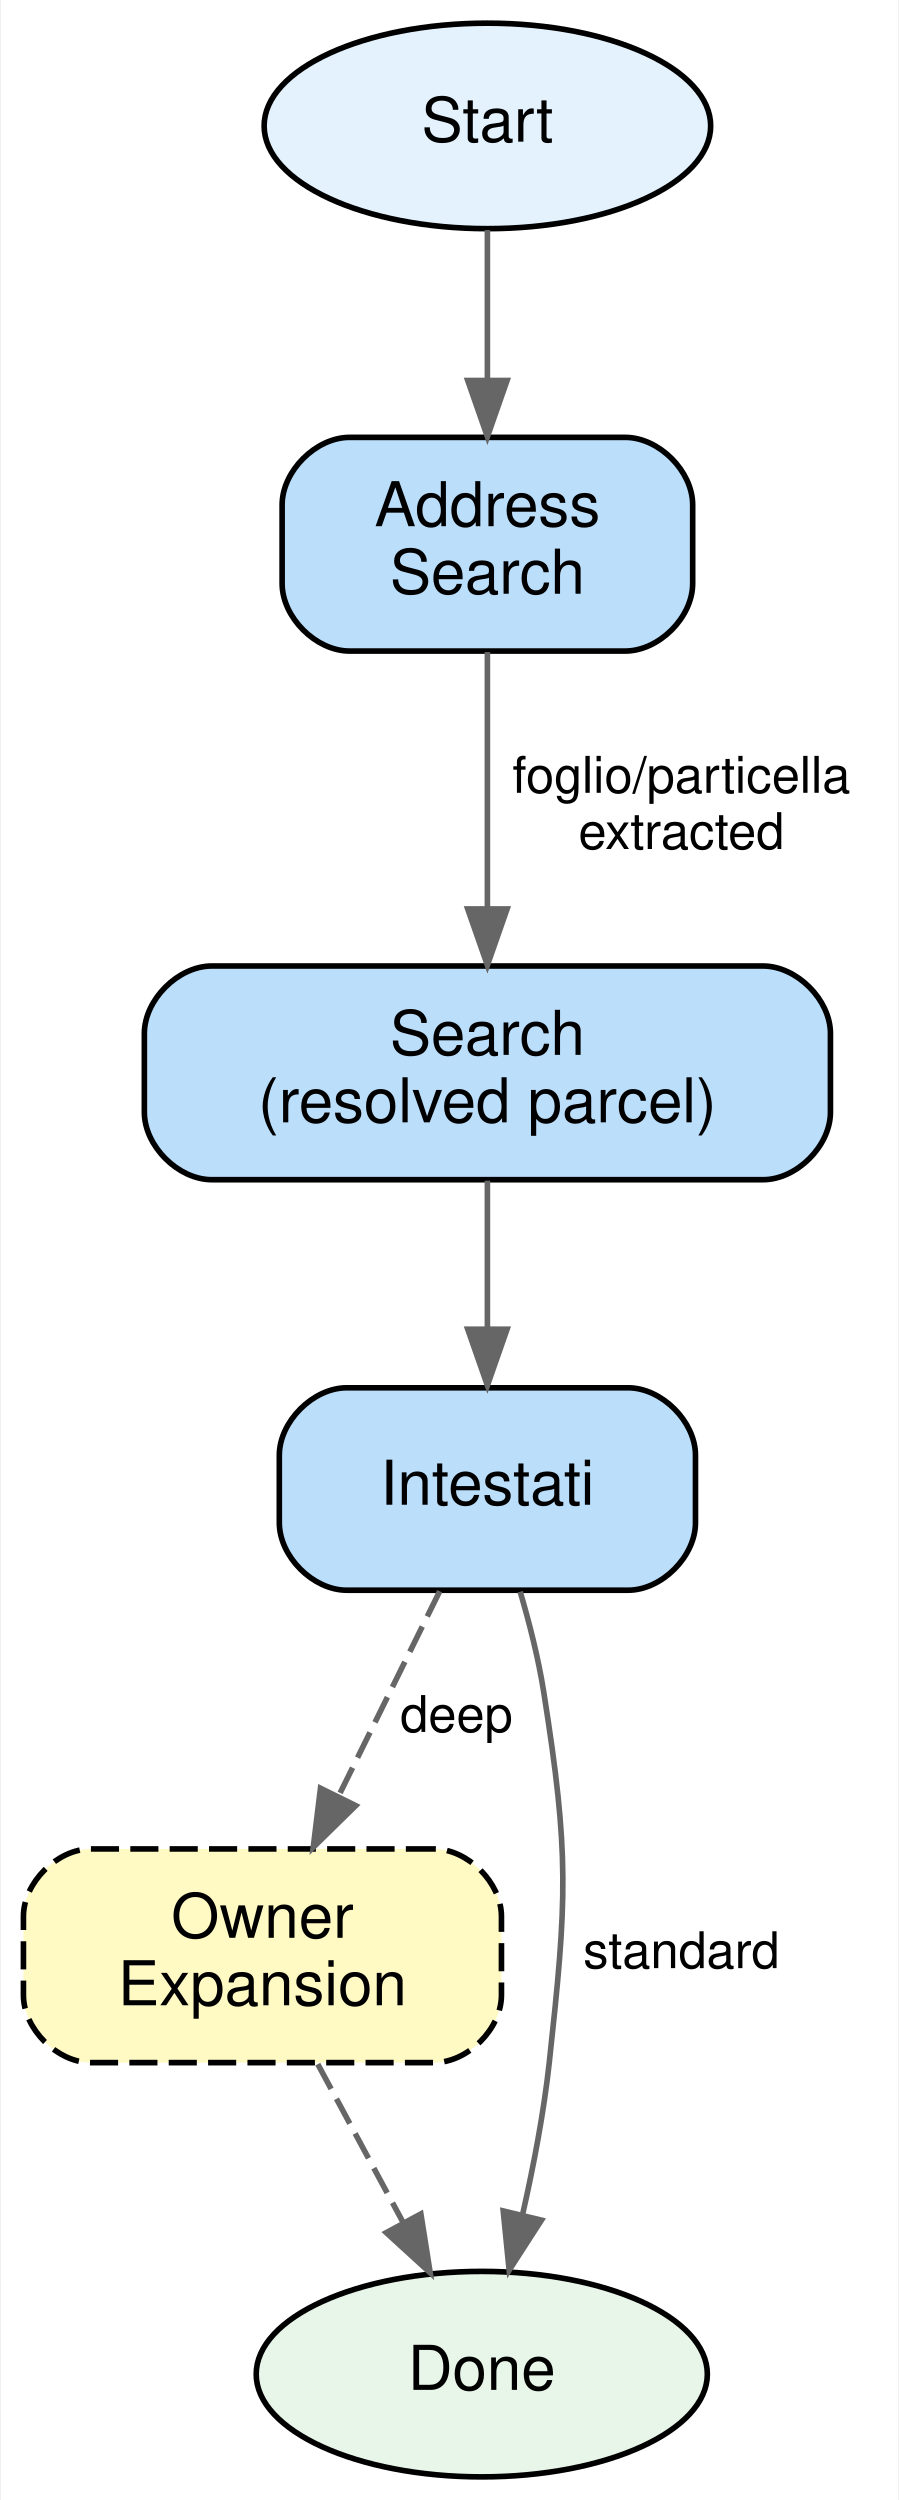
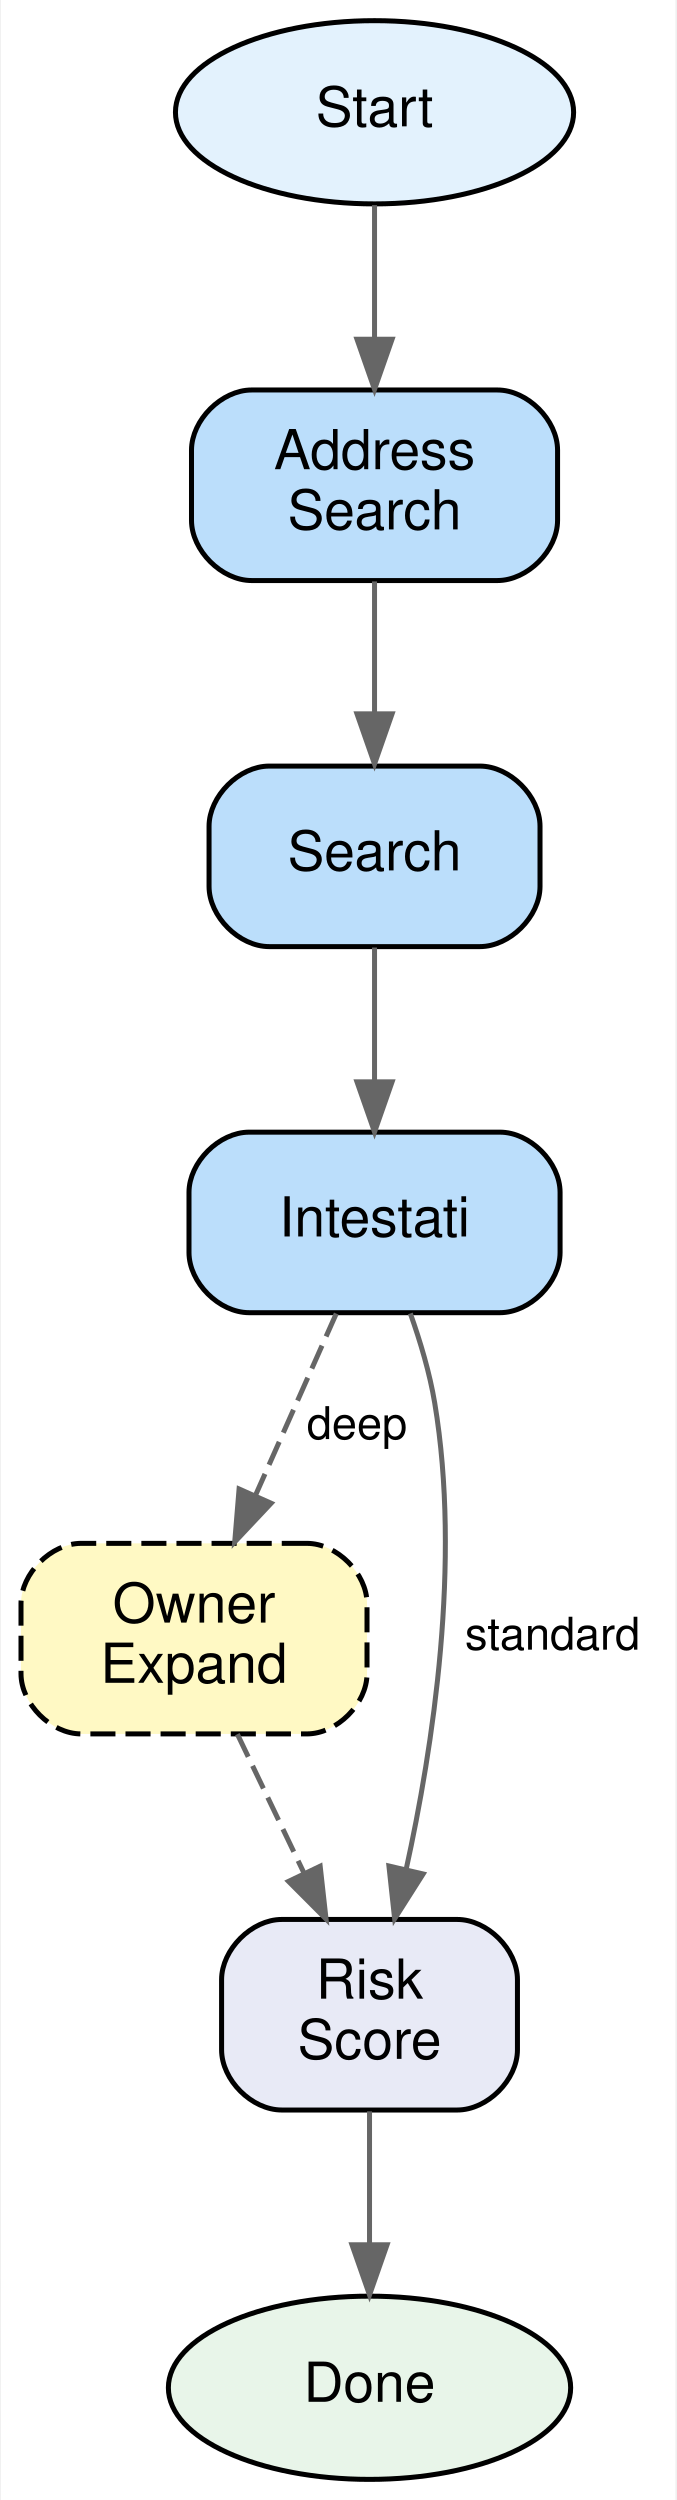
- <svg xmlns="http://www.w3.org/2000/svg" width="160pt" height="445pt" viewBox="0.00 0.00 159.50 444.54">
-   <g id="graph0" class="graph" transform="scale(1 1) rotate(0) translate(4 440.54)">
-     <polygon fill="white" stroke="transparent" points="-4,4 -4,-440.54 155.5,-440.54 155.5,4 -4,4" />
+ <svg xmlns="http://www.w3.org/2000/svg" width="135pt" height="499pt" viewBox="0.00 0.00 134.50 498.54">
+   <g id="graph0" class="graph" transform="scale(1 1) rotate(0) translate(4 494.54)">
+     <polygon fill="white" stroke="transparent" points="-4,4 -4,-494.54 130.5,-494.54 130.5,4 -4,4" />
    <g id="node1" class="node">
-       <ellipse fill="#e3f2fd" stroke="black" cx="82.5" cy="-418.15" rx="39.7" ry="18.27" />
-       <text text-anchor="middle" x="82.5" y="-415.35" font-family="Helvetica,sans-Serif" font-size="11.00">Start</text>
+       <ellipse fill="#e3f2fd" stroke="black" cx="70.5" cy="-472.15" rx="39.7" ry="18.27" />
+       <text text-anchor="middle" x="70.5" y="-469.35" font-family="Helvetica,sans-Serif" font-size="11.00">Start</text>
    </g>
    <g id="node2" class="node">
-       <path fill="#bbdefb" stroke="black" d="M107,-362.77C107,-362.77 58,-362.77 58,-362.77 52,-362.77 46,-356.77 46,-350.77 46,-350.77 46,-336.77 46,-336.77 46,-330.77 52,-324.77 58,-324.77 58,-324.77 107,-324.77 107,-324.77 113,-324.77 119,-330.77 119,-336.77 119,-336.77 119,-350.77 119,-350.77 119,-356.77 113,-362.77 107,-362.77" />
-       <text text-anchor="middle" x="82.5" y="-346.97" font-family="Helvetica,sans-Serif" font-size="11.00">Address</text>
-       <text text-anchor="middle" x="82.5" y="-334.97" font-family="Helvetica,sans-Serif" font-size="11.00">Search</text>
+       <path fill="#bbdefb" stroke="black" d="M95,-416.77C95,-416.77 46,-416.77 46,-416.77 40,-416.77 34,-410.77 34,-404.77 34,-404.77 34,-390.77 34,-390.77 34,-384.77 40,-378.77 46,-378.77 46,-378.77 95,-378.77 95,-378.77 101,-378.77 107,-384.77 107,-390.77 107,-390.77 107,-404.77 107,-404.77 107,-410.77 101,-416.77 95,-416.77" />
+       <text text-anchor="middle" x="70.5" y="-400.97" font-family="Helvetica,sans-Serif" font-size="11.00">Address</text>
+       <text text-anchor="middle" x="70.5" y="-388.97" font-family="Helvetica,sans-Serif" font-size="11.00">Search</text>
    </g>
    <g id="edge1" class="edge">
-       <path fill="none" stroke="#666666" d="M82.5,-399.63C82.5,-391.63 82.5,-381.96 82.5,-372.97" />
-       <polygon fill="#666666" stroke="#666666" points="86,-372.89 82.5,-362.89 79,-372.89 86,-372.89" />
+       <path fill="none" stroke="#666666" d="M70.5,-453.63C70.5,-445.63 70.5,-435.96 70.5,-426.97" />
+       <polygon fill="#666666" stroke="#666666" points="74,-426.89 70.5,-416.89 67,-426.89 74,-426.89" />
    </g>
    <g id="node3" class="node">
-       <path fill="#bbdefb" stroke="black" d="M131.5,-268.77C131.5,-268.77 33.5,-268.77 33.5,-268.77 27.5,-268.77 21.5,-262.77 21.5,-256.77 21.5,-256.77 21.5,-242.77 21.5,-242.77 21.5,-236.77 27.5,-230.77 33.5,-230.77 33.5,-230.77 131.5,-230.77 131.5,-230.77 137.5,-230.77 143.5,-236.77 143.5,-242.77 143.5,-242.77 143.5,-256.77 143.5,-256.77 143.5,-262.77 137.5,-268.77 131.5,-268.77" />
-       <text text-anchor="middle" x="82.5" y="-252.97" font-family="Helvetica,sans-Serif" font-size="11.00">Search</text>
-       <text text-anchor="middle" x="82.5" y="-240.97" font-family="Helvetica,sans-Serif" font-size="11.00">(resolved parcel)</text>
+       <path fill="#bbdefb" stroke="black" d="M91.5,-341.77C91.5,-341.77 49.5,-341.77 49.5,-341.77 43.5,-341.77 37.5,-335.77 37.5,-329.77 37.5,-329.77 37.5,-317.77 37.5,-317.77 37.5,-311.77 43.5,-305.77 49.5,-305.77 49.5,-305.77 91.5,-305.77 91.5,-305.77 97.5,-305.77 103.5,-311.77 103.5,-317.77 103.5,-317.77 103.5,-329.77 103.5,-329.77 103.5,-335.77 97.5,-341.77 91.5,-341.77" />
+       <text text-anchor="middle" x="70.5" y="-320.97" font-family="Helvetica,sans-Serif" font-size="11.00">Search</text>
    </g>
    <g id="edge2" class="edge">
-       <path fill="none" stroke="#666666" d="M82.5,-324.59C82.5,-311.61 82.5,-293.9 82.5,-279.08" />
-       <polygon fill="#666666" stroke="#666666" points="86,-278.91 82.5,-268.91 79,-278.91 86,-278.91" />
-       <text text-anchor="middle" x="117" y="-299.57" font-family="Helvetica,sans-Serif" font-size="9.00">foglio/particella</text>
-       <text text-anchor="middle" x="117" y="-289.57" font-family="Helvetica,sans-Serif" font-size="9.00">extracted</text>
+       <path fill="none" stroke="#666666" d="M70.5,-378.6C70.5,-370.66 70.5,-361.18 70.5,-352.4" />
+       <polygon fill="#666666" stroke="#666666" points="74,-352.19 70.5,-342.19 67,-352.19 74,-352.19" />
    </g>
    <g id="node4" class="node">
-       <path fill="#bbdefb" stroke="black" d="M107.5,-193.77C107.5,-193.77 57.5,-193.77 57.5,-193.77 51.5,-193.77 45.5,-187.77 45.5,-181.77 45.5,-181.77 45.5,-169.77 45.5,-169.77 45.5,-163.77 51.5,-157.77 57.5,-157.77 57.5,-157.77 107.5,-157.77 107.5,-157.77 113.5,-157.77 119.5,-163.77 119.5,-169.77 119.5,-169.77 119.5,-181.77 119.5,-181.77 119.5,-187.77 113.5,-193.77 107.5,-193.77" />
-       <text text-anchor="middle" x="82.5" y="-172.97" font-family="Helvetica,sans-Serif" font-size="11.00">Intestati</text>
+       <path fill="#bbdefb" stroke="black" d="M95.5,-268.77C95.5,-268.77 45.5,-268.77 45.5,-268.77 39.5,-268.77 33.5,-262.77 33.5,-256.77 33.5,-256.77 33.5,-244.77 33.5,-244.77 33.5,-238.77 39.5,-232.77 45.5,-232.77 45.5,-232.77 95.5,-232.77 95.5,-232.77 101.5,-232.77 107.5,-238.77 107.5,-244.77 107.5,-244.77 107.5,-256.77 107.5,-256.77 107.5,-262.77 101.5,-268.77 95.5,-268.77" />
+       <text text-anchor="middle" x="70.5" y="-247.97" font-family="Helvetica,sans-Serif" font-size="11.00">Intestati</text>
    </g>
    <g id="edge3" class="edge">
-       <path fill="none" stroke="#666666" d="M82.5,-230.6C82.5,-222.66 82.5,-213.18 82.5,-204.4" />
-       <polygon fill="#666666" stroke="#666666" points="86,-204.19 82.5,-194.19 79,-204.19 86,-204.19" />
+       <path fill="none" stroke="#666666" d="M70.5,-305.58C70.5,-297.56 70.5,-287.82 70.5,-278.84" />
+       <polygon fill="#666666" stroke="#666666" points="74,-278.8 70.5,-268.8 67,-278.8 74,-278.8" />
    </g>
    <g id="node5" class="node">
-       <path fill="#fff9c4" stroke="black" stroke-dasharray="5,2" d="M73,-111.77C73,-111.77 12,-111.77 12,-111.77 6,-111.77 0,-105.77 0,-99.77 0,-99.77 0,-85.77 0,-85.77 0,-79.77 6,-73.77 12,-73.77 12,-73.77 73,-73.77 73,-73.77 79,-73.77 85,-79.77 85,-85.77 85,-85.77 85,-99.77 85,-99.77 85,-105.77 79,-111.77 73,-111.77" />
-       <text text-anchor="middle" x="42.5" y="-95.97" font-family="Helvetica,sans-Serif" font-size="11.00">Owner</text>
-       <text text-anchor="middle" x="42.5" y="-83.97" font-family="Helvetica,sans-Serif" font-size="11.00">Expansion</text>
+       <path fill="#fff9c4" stroke="black" stroke-dasharray="5,2" d="M57,-186.77C57,-186.77 12,-186.77 12,-186.77 6,-186.77 0,-180.77 0,-174.77 0,-174.77 0,-160.77 0,-160.77 0,-154.77 6,-148.77 12,-148.77 12,-148.77 57,-148.77 57,-148.77 63,-148.77 69,-154.77 69,-160.77 69,-160.77 69,-174.77 69,-174.77 69,-180.77 63,-186.77 57,-186.77" />
+       <text text-anchor="middle" x="34.5" y="-170.97" font-family="Helvetica,sans-Serif" font-size="11.00">Owner</text>
+       <text text-anchor="middle" x="34.5" y="-158.97" font-family="Helvetica,sans-Serif" font-size="11.00">Expand</text>
    </g>
    <g id="edge5" class="edge">
-       <path fill="none" stroke="#666666" stroke-dasharray="5,2" d="M74.02,-157.59C68.81,-147.04 62.01,-133.28 56.07,-121.24" />
-       <polygon fill="#666666" stroke="#666666" points="59.09,-119.47 51.53,-112.05 52.82,-122.56 59.09,-119.47" />
-       <text text-anchor="middle" x="77" y="-132.57" font-family="Helvetica,sans-Serif" font-size="9.00">deep</text>
+       <path fill="none" stroke="#666666" stroke-dasharray="5,2" d="M62.87,-232.59C58.17,-222.04 52.06,-208.28 46.71,-196.24" />
+       <polygon fill="#666666" stroke="#666666" points="49.88,-194.77 42.62,-187.05 43.49,-197.61 49.88,-194.77" />
+       <text text-anchor="middle" x="67" y="-207.57" font-family="Helvetica,sans-Serif" font-size="9.00">deep</text>
    </g>
    <g id="node6" class="node">
-       <ellipse fill="#e8f5e9" stroke="black" cx="81.5" cy="-18.38" rx="40.11" ry="18.27" />
-       <text text-anchor="middle" x="81.5" y="-15.58" font-family="Helvetica,sans-Serif" font-size="11.00">Done</text>
+       <path fill="#e8eaf6" stroke="black" d="M87,-111.77C87,-111.77 52,-111.77 52,-111.77 46,-111.77 40,-105.77 40,-99.77 40,-99.77 40,-85.77 40,-85.77 40,-79.77 46,-73.77 52,-73.77 52,-73.77 87,-73.77 87,-73.77 93,-73.77 99,-79.77 99,-85.77 99,-85.77 99,-99.77 99,-99.77 99,-105.77 93,-111.77 87,-111.77" />
+       <text text-anchor="middle" x="69.5" y="-95.97" font-family="Helvetica,sans-Serif" font-size="11.00">Risk</text>
+       <text text-anchor="middle" x="69.5" y="-83.97" font-family="Helvetica,sans-Serif" font-size="11.00">Score</text>
    </g>
    <g id="edge4" class="edge">
-       <path fill="none" stroke="#666666" d="M88.33,-157.51C89.98,-151.91 91.57,-145.64 92.5,-139.77 97.09,-110.79 96.68,-102.93 93.5,-73.77 92.53,-64.89 90.7,-55.33 88.75,-46.74" />
-       <polygon fill="#666666" stroke="#666666" points="92.11,-45.76 86.37,-36.86 85.31,-47.4 92.11,-45.76" />
-       <text text-anchor="middle" x="117" y="-90.57" font-family="Helvetica,sans-Serif" font-size="9.00">standard</text>
+       <path fill="none" stroke="#666666" d="M77.64,-232.62C79.63,-227.03 81.51,-220.73 82.5,-214.77 87.79,-183.04 82.19,-146.25 76.78,-121.65" />
+       <polygon fill="#666666" stroke="#666666" points="80.19,-120.84 74.51,-111.9 73.37,-122.43 80.19,-120.84" />
+       <text text-anchor="middle" x="106" y="-165.57" font-family="Helvetica,sans-Serif" font-size="9.00">standard</text>
    </g>
    <g id="edge6" class="edge">
-       <path fill="none" stroke="#666666" stroke-dasharray="5,2" d="M52.34,-73.5C56.94,-64.96 62.51,-54.63 67.54,-45.3" />
-       <polygon fill="#666666" stroke="#666666" points="70.67,-46.87 72.33,-36.4 64.51,-43.54 70.67,-46.87" />
+       <path fill="none" stroke="#666666" stroke-dasharray="5,2" d="M43.15,-148.72C47.15,-140.39 51.98,-130.31 56.41,-121.07" />
+       <polygon fill="#666666" stroke="#666666" points="59.66,-122.39 60.83,-111.86 53.35,-119.36 59.66,-122.39" />
+     </g>
+     <g id="node7" class="node">
+       <ellipse fill="#e8f5e9" stroke="black" cx="69.5" cy="-18.38" rx="40.11" ry="18.27" />
+       <text text-anchor="middle" x="69.5" y="-15.58" font-family="Helvetica,sans-Serif" font-size="11.00">Done</text>
+     </g>
+     <g id="edge7" class="edge">
+       <path fill="none" stroke="#666666" d="M69.5,-73.5C69.5,-65.52 69.5,-55.99 69.5,-47.16" />
+       <polygon fill="#666666" stroke="#666666" points="73,-46.9 69.5,-36.9 66,-46.9 73,-46.9" />
    </g>
  </g>
</svg>
